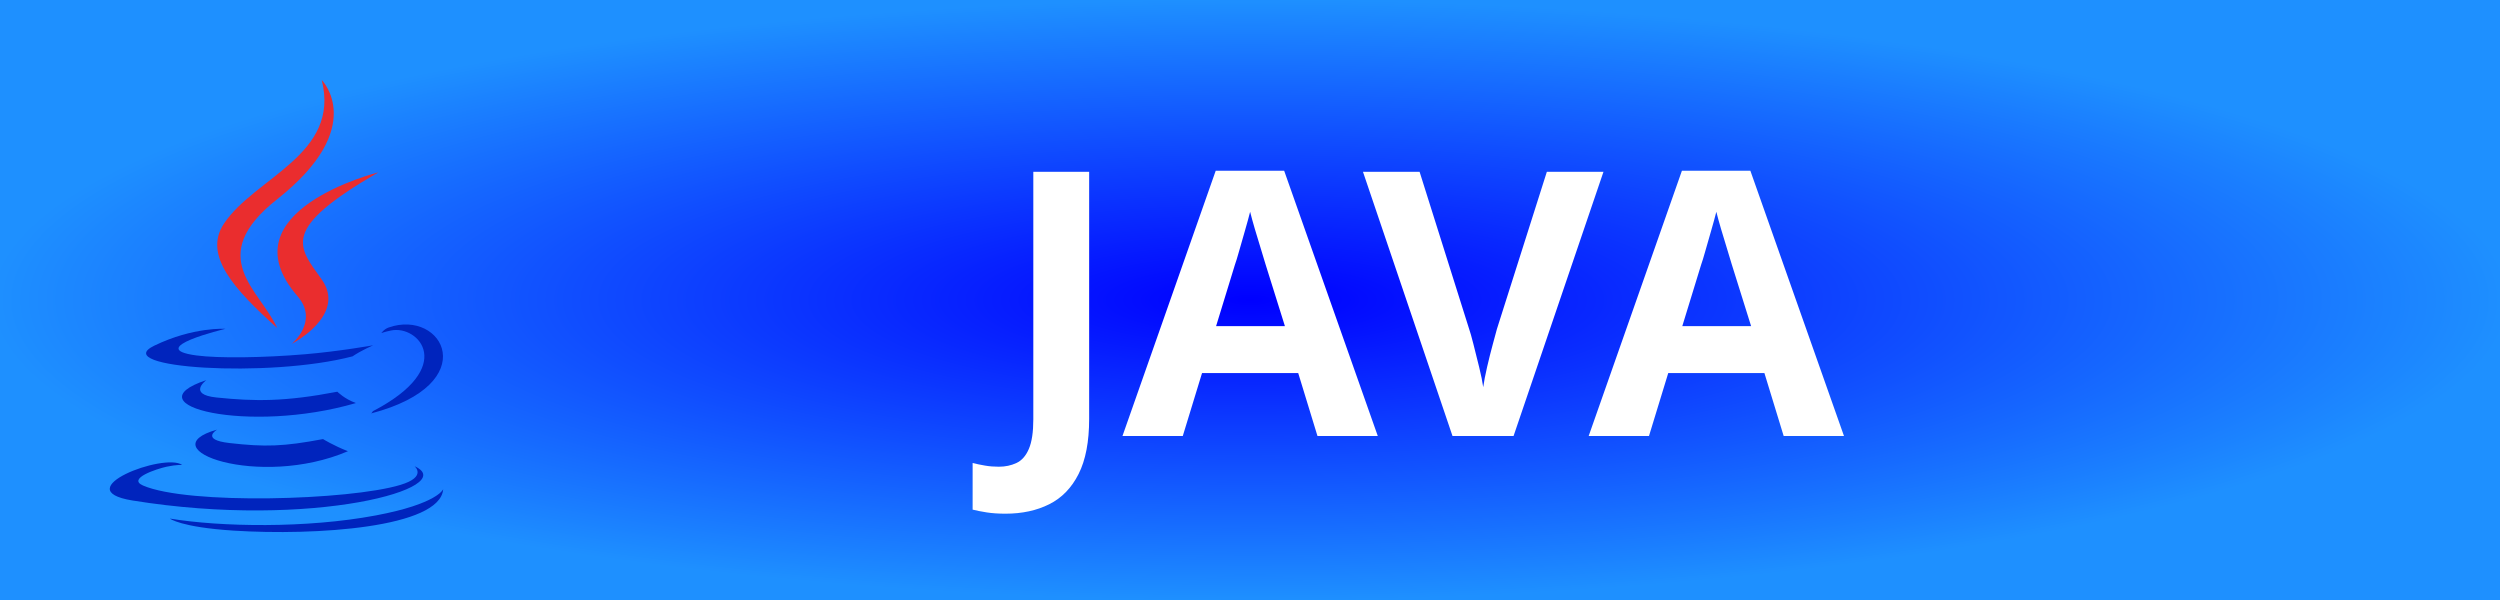
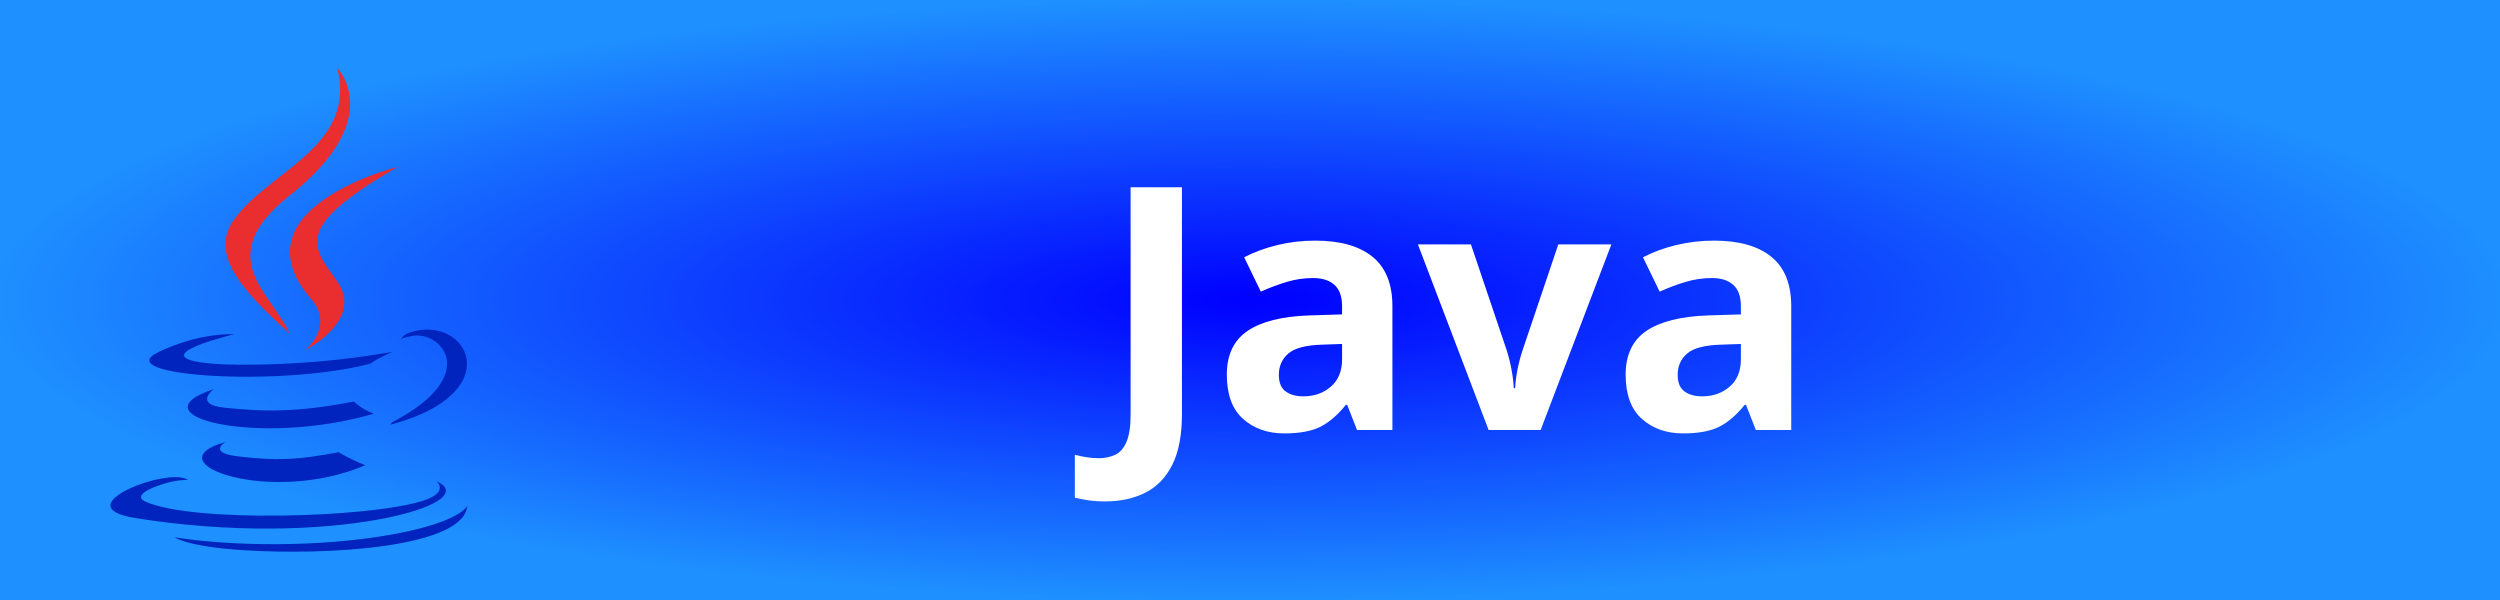
- <svg xmlns="http://www.w3.org/2000/svg" width="125" height="30" role="img" aria-label="JAVA">
+ <svg xmlns="http://www.w3.org/2000/svg" width="125" height="30" role="img" aria-label="Java">
  <defs>
    <radialGradient id="boxFill" cx="50%" cy="50%" r="50%" fx="50%" fy="50%">
      <stop offset="0%" stop-color="#0000FF">
        <animate attributeName="stop-color" values="#00BFFF;#87CEFA;#4682B4;#0000FF;#1E90FF;#00BFFF" dur="4s" repeatCount="indefinite" />
      </stop>
      <stop offset="100%" stop-color="#1E90FF">
        <animate attributeName="stop-color" values="#87CEFA;#4682B4;#5F9EA0;#1E90FF;#00BFFF;#87CEFA" dur="4s" repeatCount="indefinite" />
      </stop>
    </radialGradient>
  </defs>
  <rect x="0" y="0" width="125" height="30" fill="url(#boxFill)" />
-   <g transform="translate(5, 4) scale(0.05)">
+   <g transform="translate(5, 3.4) scale(0.0535)">
    <path fill-rule="evenodd" clip-rule="evenodd" fill="#0024BD" d="M117.151,349.592c0,0-17.265,10.049,12.301,13.44             c35.824,4.09,54.13,3.501,93.596-3.959c0,0,10.397,6.504,24.892,12.137C159.439,409.127,47.644,369.013,117.151,349.592             L117.151,349.592z" />
    <path fill-rule="evenodd" clip-rule="evenodd" fill="#0024BD" d="M106.331,300.104c0,0-19.367,14.339,10.221,17.397             c38.271,3.951,68.483,4.275,120.792-5.792c0,0,7.218,7.332,18.585,11.339C148.943,354.342,29.782,325.51,106.331,300.104             L106.331,300.104z" />
    <path fill-rule="evenodd" clip-rule="evenodd" fill="#EA2D2E" d="M197.494,216.145c21.818,25.115-5.721,47.697-5.721,47.697             s55.367-28.577,29.945-64.38c-23.752-33.373-41.962-49.951,56.623-107.124C278.342,92.338,123.587,130.979,197.494,216.145             L197.494,216.145z" />
    <path fill-rule="evenodd" clip-rule="evenodd" fill="#0024BD" d="M314.542,386.202c0,0,12.781,10.536-14.077,18.684             c-51.071,15.469-212.604,20.135-257.47,0.619c-16.117-7.02,14.121-16.75,23.635-18.805c9.92-2.146,15.584-1.754,15.584-1.754             c-17.937-12.631-115.935,24.807-49.772,35.544C212.871,449.736,361.337,407.317,314.542,386.202L314.542,386.202z" />
    <path fill-rule="evenodd" clip-rule="evenodd" fill="#0024BD" d="M125.46,248.822c0,0-82.155,19.519-29.092,26.613             c22.412,2.999,67.063,2.309,108.685-1.183c34.006-2.854,68.133-8.958,68.133-8.958s-11.982,5.14-20.657,11.06             C169.085,298.301,7.917,288.08,54.322,265.642C93.549,246.665,125.46,248.822,125.46,248.822L125.46,248.822z" />
    <path fill-rule="evenodd" clip-rule="evenodd" fill="#0024BD" d="M272.846,331.198c84.818-44.063,45.597-86.412,18.223-80.708             c-6.694,1.397-9.697,2.607-9.697,2.607s2.494-3.907,7.243-5.588c54.155-19.03,95.794,56.146-17.464,85.919             C271.15,333.428,272.453,332.248,272.846,331.198L272.846,331.198z" />
    <path fill-rule="evenodd" clip-rule="evenodd" fill="#EA2D2E" d="M221.719,0c0,0,46.963,46.99-44.557,119.227             c-73.393,57.969-16.734,91.009-0.026,128.778c-42.845-38.653-74.271-72.684-53.192-104.352             C154.898,97.174,240.663,74.632,221.719,0L221.719,0z" />
    <path fill-rule="evenodd" clip-rule="evenodd" fill="#0024BD" d="M133.799,450.637c81.397,5.204,206.426-2.896,209.385-41.415             c0,0-5.688,14.602-67.276,26.188c-69.481,13.081-155.197,11.558-206.016,3.167C69.892,438.577,80.303,447.194,133.799,450.637             L133.799,450.637z" />
  </g>
-   <text transform="scale(0.1)" x="500" y="218" fill="#fff" font-size="185" font-weight="600" font-family="Tahoma, Geneva, sans-serif">
-         JAVA
+   <text transform="scale(0.1)" x="550" y="215" fill="#fff" font-size="170" font-weight="600" font-family="Tahoma, Geneva, sans-serif">
+         Java
    </text>
</svg>
